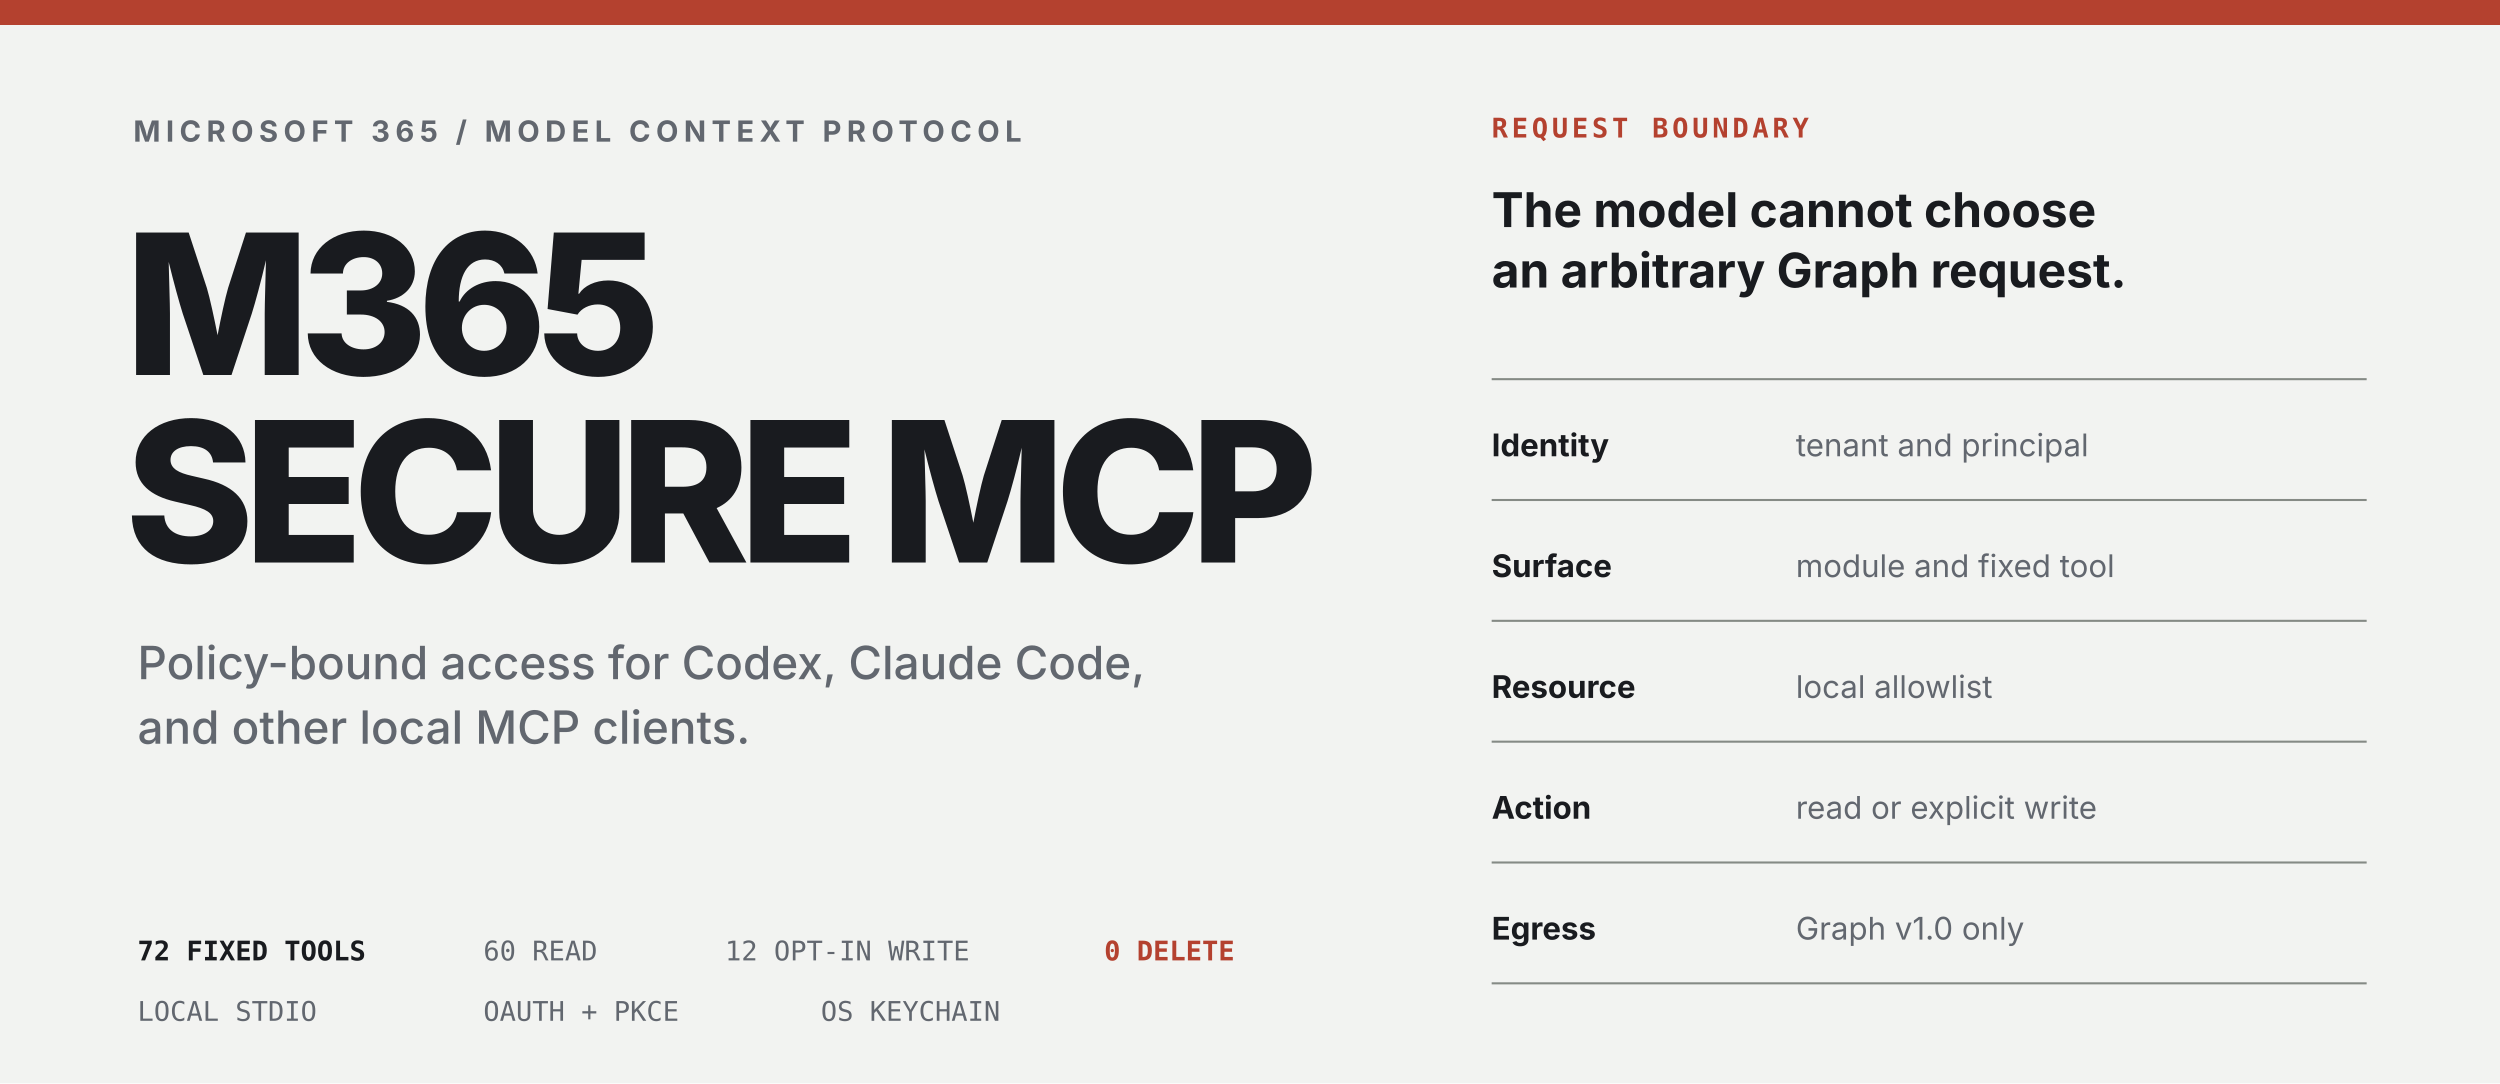
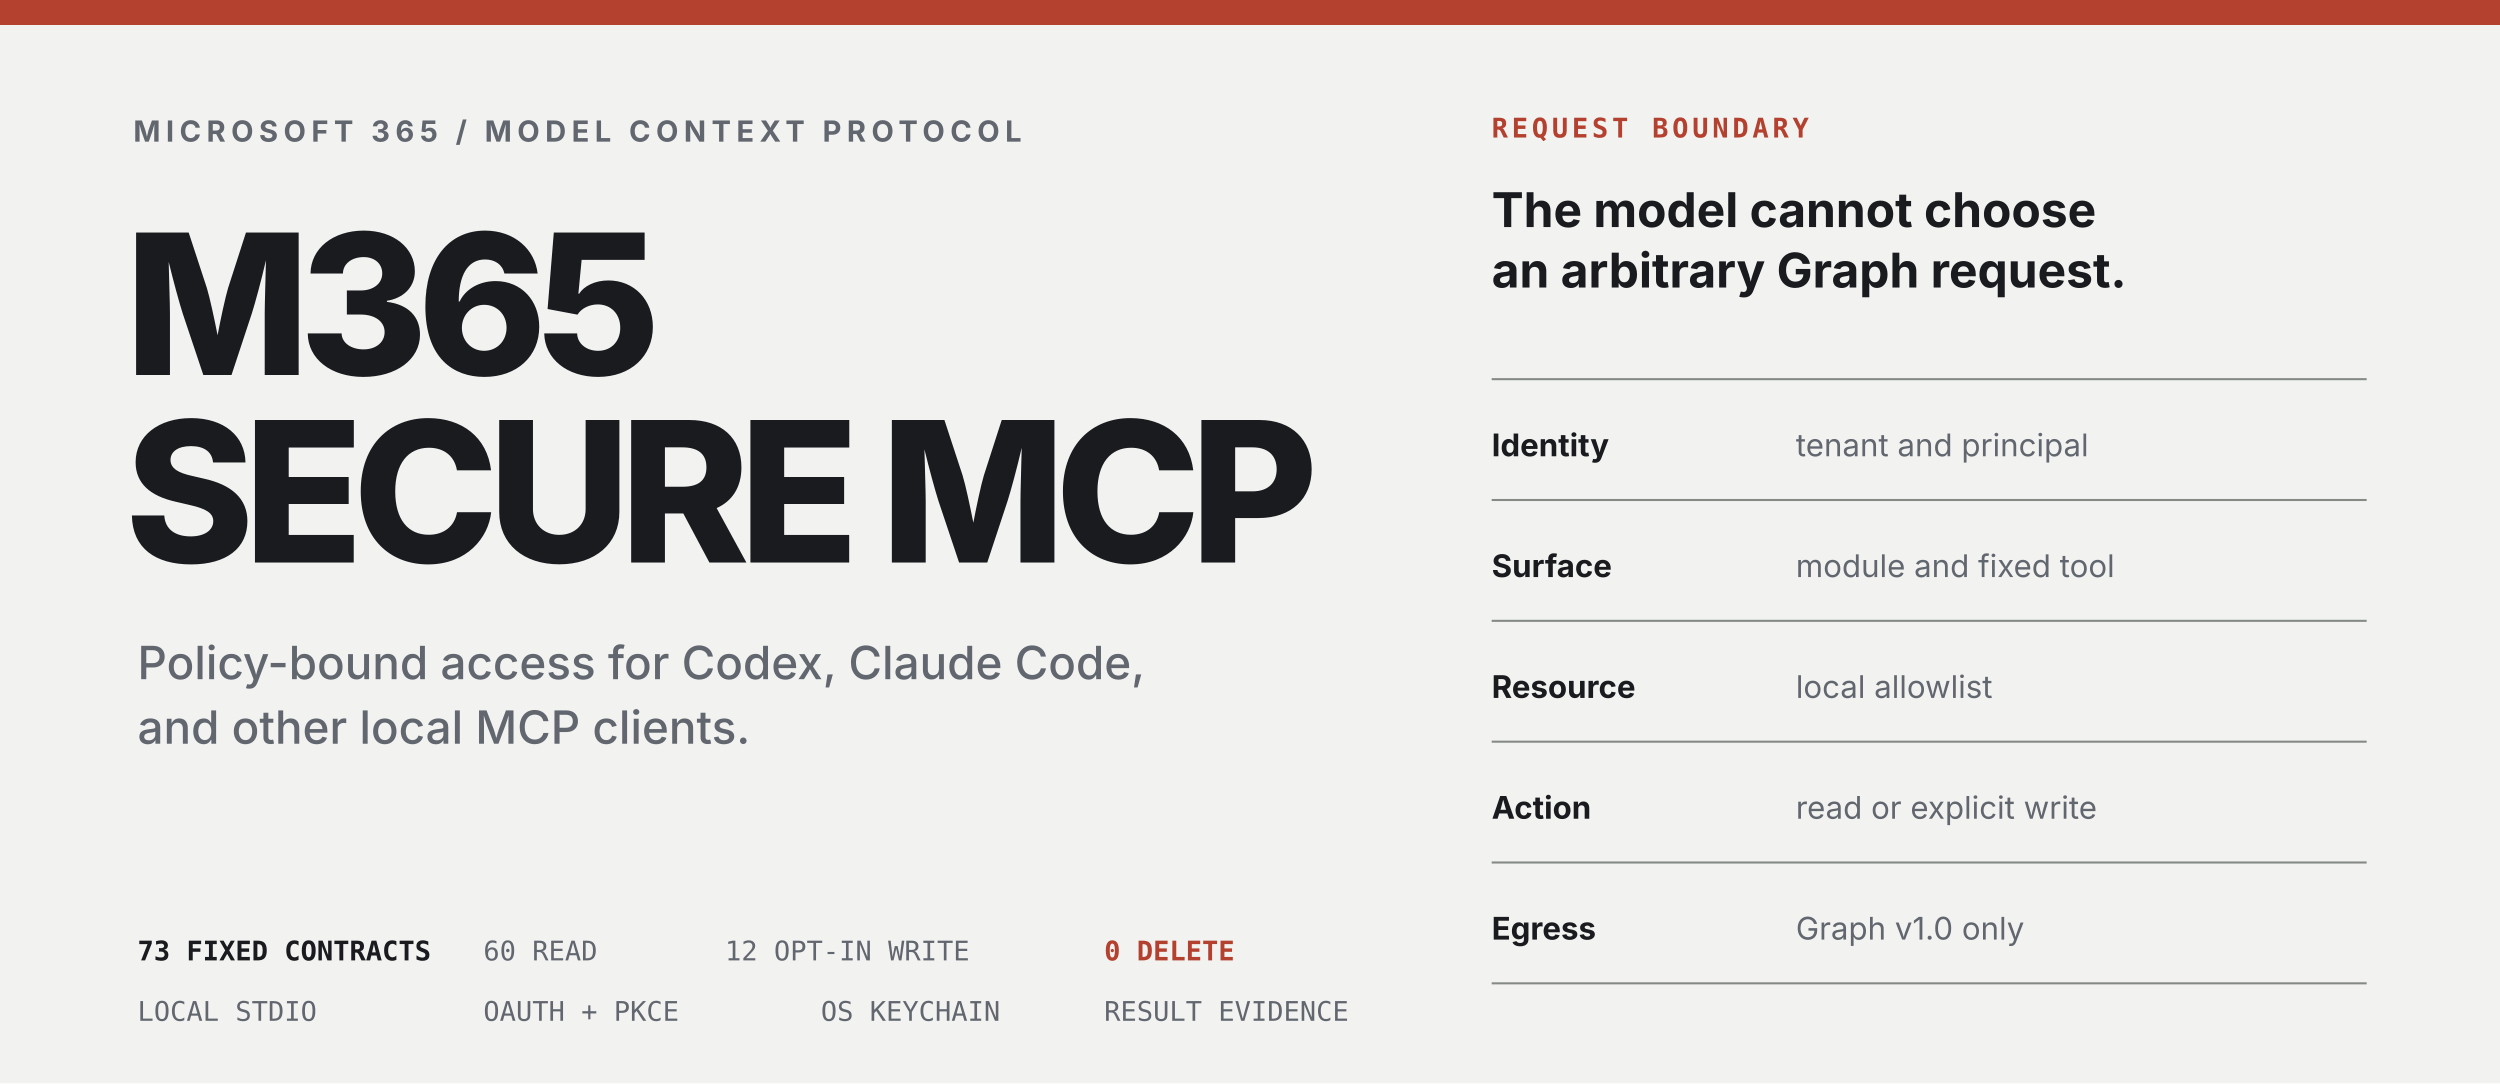
<svg xmlns="http://www.w3.org/2000/svg" width="1200" height="520" viewBox="0 0 1200 520" role="img" aria-labelledby="title description">
  <style>
    .surface { fill: #f2f3f1; }
    .ink { fill: #191b1f; }
    .muted { fill: #62676f; }
    .rule { stroke: #858a85; }
    .accent-fill { fill: #b4412f; }
    .accent-text { fill: #b4412f; }
    .sans { font-family: -apple-system, BlinkMacSystemFont, "Segoe UI", sans-serif; }
    .mono { font-family: ui-monospace, SFMono-Regular, Menlo, Consolas, monospace; }

    @media (prefers-color-scheme: dark) {
      .surface { fill: #191b1f; }
      .ink { fill: #f0f1ed; }
      .muted { fill: #a8aca5; }
      .rule { stroke: #70757c; }
      .accent-fill { fill: #e97a62; }
      .accent-text { fill: #e97a62; }
    }
  </style>
  <rect class="surface" width="1200" height="520" />
  <rect class="accent-fill" x="0" y="0" width="1200" height="12" />
  <g class="sans">
    <text class="muted" x="64" y="68" font-size="14" font-weight="700" letter-spacing="2.6">MICROSOFT 365 / MODEL CONTEXT PROTOCOL</text>
    <text class="ink" x="60" y="180" font-size="94" font-weight="800" letter-spacing="-5">M365</text>
    <text class="ink" x="60" y="270" font-size="94" font-weight="800" letter-spacing="-5">SECURE MCP</text>
    <text class="muted" x="66" y="326" font-size="22" font-weight="450">Policy-bound access for Codex, Claude Code,</text>
    <text class="muted" x="66" y="357" font-size="22" font-weight="450">and other local MCP clients.</text>
  </g>
  <g transform="translate(716 64)">
    <text class="accent-text mono" x="0" y="2" font-size="13" font-weight="700" letter-spacing="1.8">REQUEST BOUNDARY</text>
    <text class="ink sans" x="0" y="45" font-size="23" font-weight="650">The model cannot choose</text>
    <text class="ink sans" x="0" y="74" font-size="23" font-weight="650">an arbitrary Graph request.</text>
    <g class="sans" transform="translate(0 118)">
      <line class="rule" x1="0" y1="0" x2="420" y2="0" />
      <text class="ink" x="0" y="37" font-size="15" font-weight="700">Identity</text>
      <text class="muted" x="146" y="37" font-size="15">tenant and principal</text>
      <line class="rule" x1="0" y1="58" x2="420" y2="58" />
      <text class="ink" x="0" y="95" font-size="15" font-weight="700">Surface</text>
      <text class="muted" x="146" y="95" font-size="15">module and fixed tool</text>
      <line class="rule" x1="0" y1="116" x2="420" y2="116" />
      <text class="ink" x="0" y="153" font-size="15" font-weight="700">Resource</text>
      <text class="muted" x="146" y="153" font-size="15">local allowlist</text>
      <line class="rule" x1="0" y1="174" x2="420" y2="174" />
      <text class="ink" x="0" y="211" font-size="15" font-weight="700">Action</text>
      <text class="muted" x="146" y="211" font-size="15">read or explicit write</text>
      <line class="rule" x1="0" y1="232" x2="420" y2="232" />
      <text class="ink" x="0" y="269" font-size="15" font-weight="700">Egress</text>
      <text class="muted" x="146" y="269" font-size="15">Graph v1.0 only</text>
      <line class="rule" x1="0" y1="290" x2="420" y2="290" />
    </g>
  </g>
  <g class="mono" font-size="13">
-     <text class="ink" x="66" y="461" font-weight="700">72 FIXED TOOLS</text>
+     <text class="ink" x="66" y="461" font-weight="700">73 FIXED CONTRACTS</text>
    <text class="muted" x="232" y="461">60 READ</text>
    <text class="muted" x="348" y="461">12 OPT-IN WRITE</text>
    <text class="accent-text" x="530" y="461" font-weight="700">0 DELETE</text>
    <text class="muted" x="66" y="490">LOCAL STDIO</text>
    <text class="muted" x="232" y="490">OAUTH + PKCE</text>
    <text class="muted" x="394" y="490">OS KEYCHAIN</text>
+     <text class="muted" x="530" y="490">RESULT EVIDENCE</text>
  </g>
</svg>
